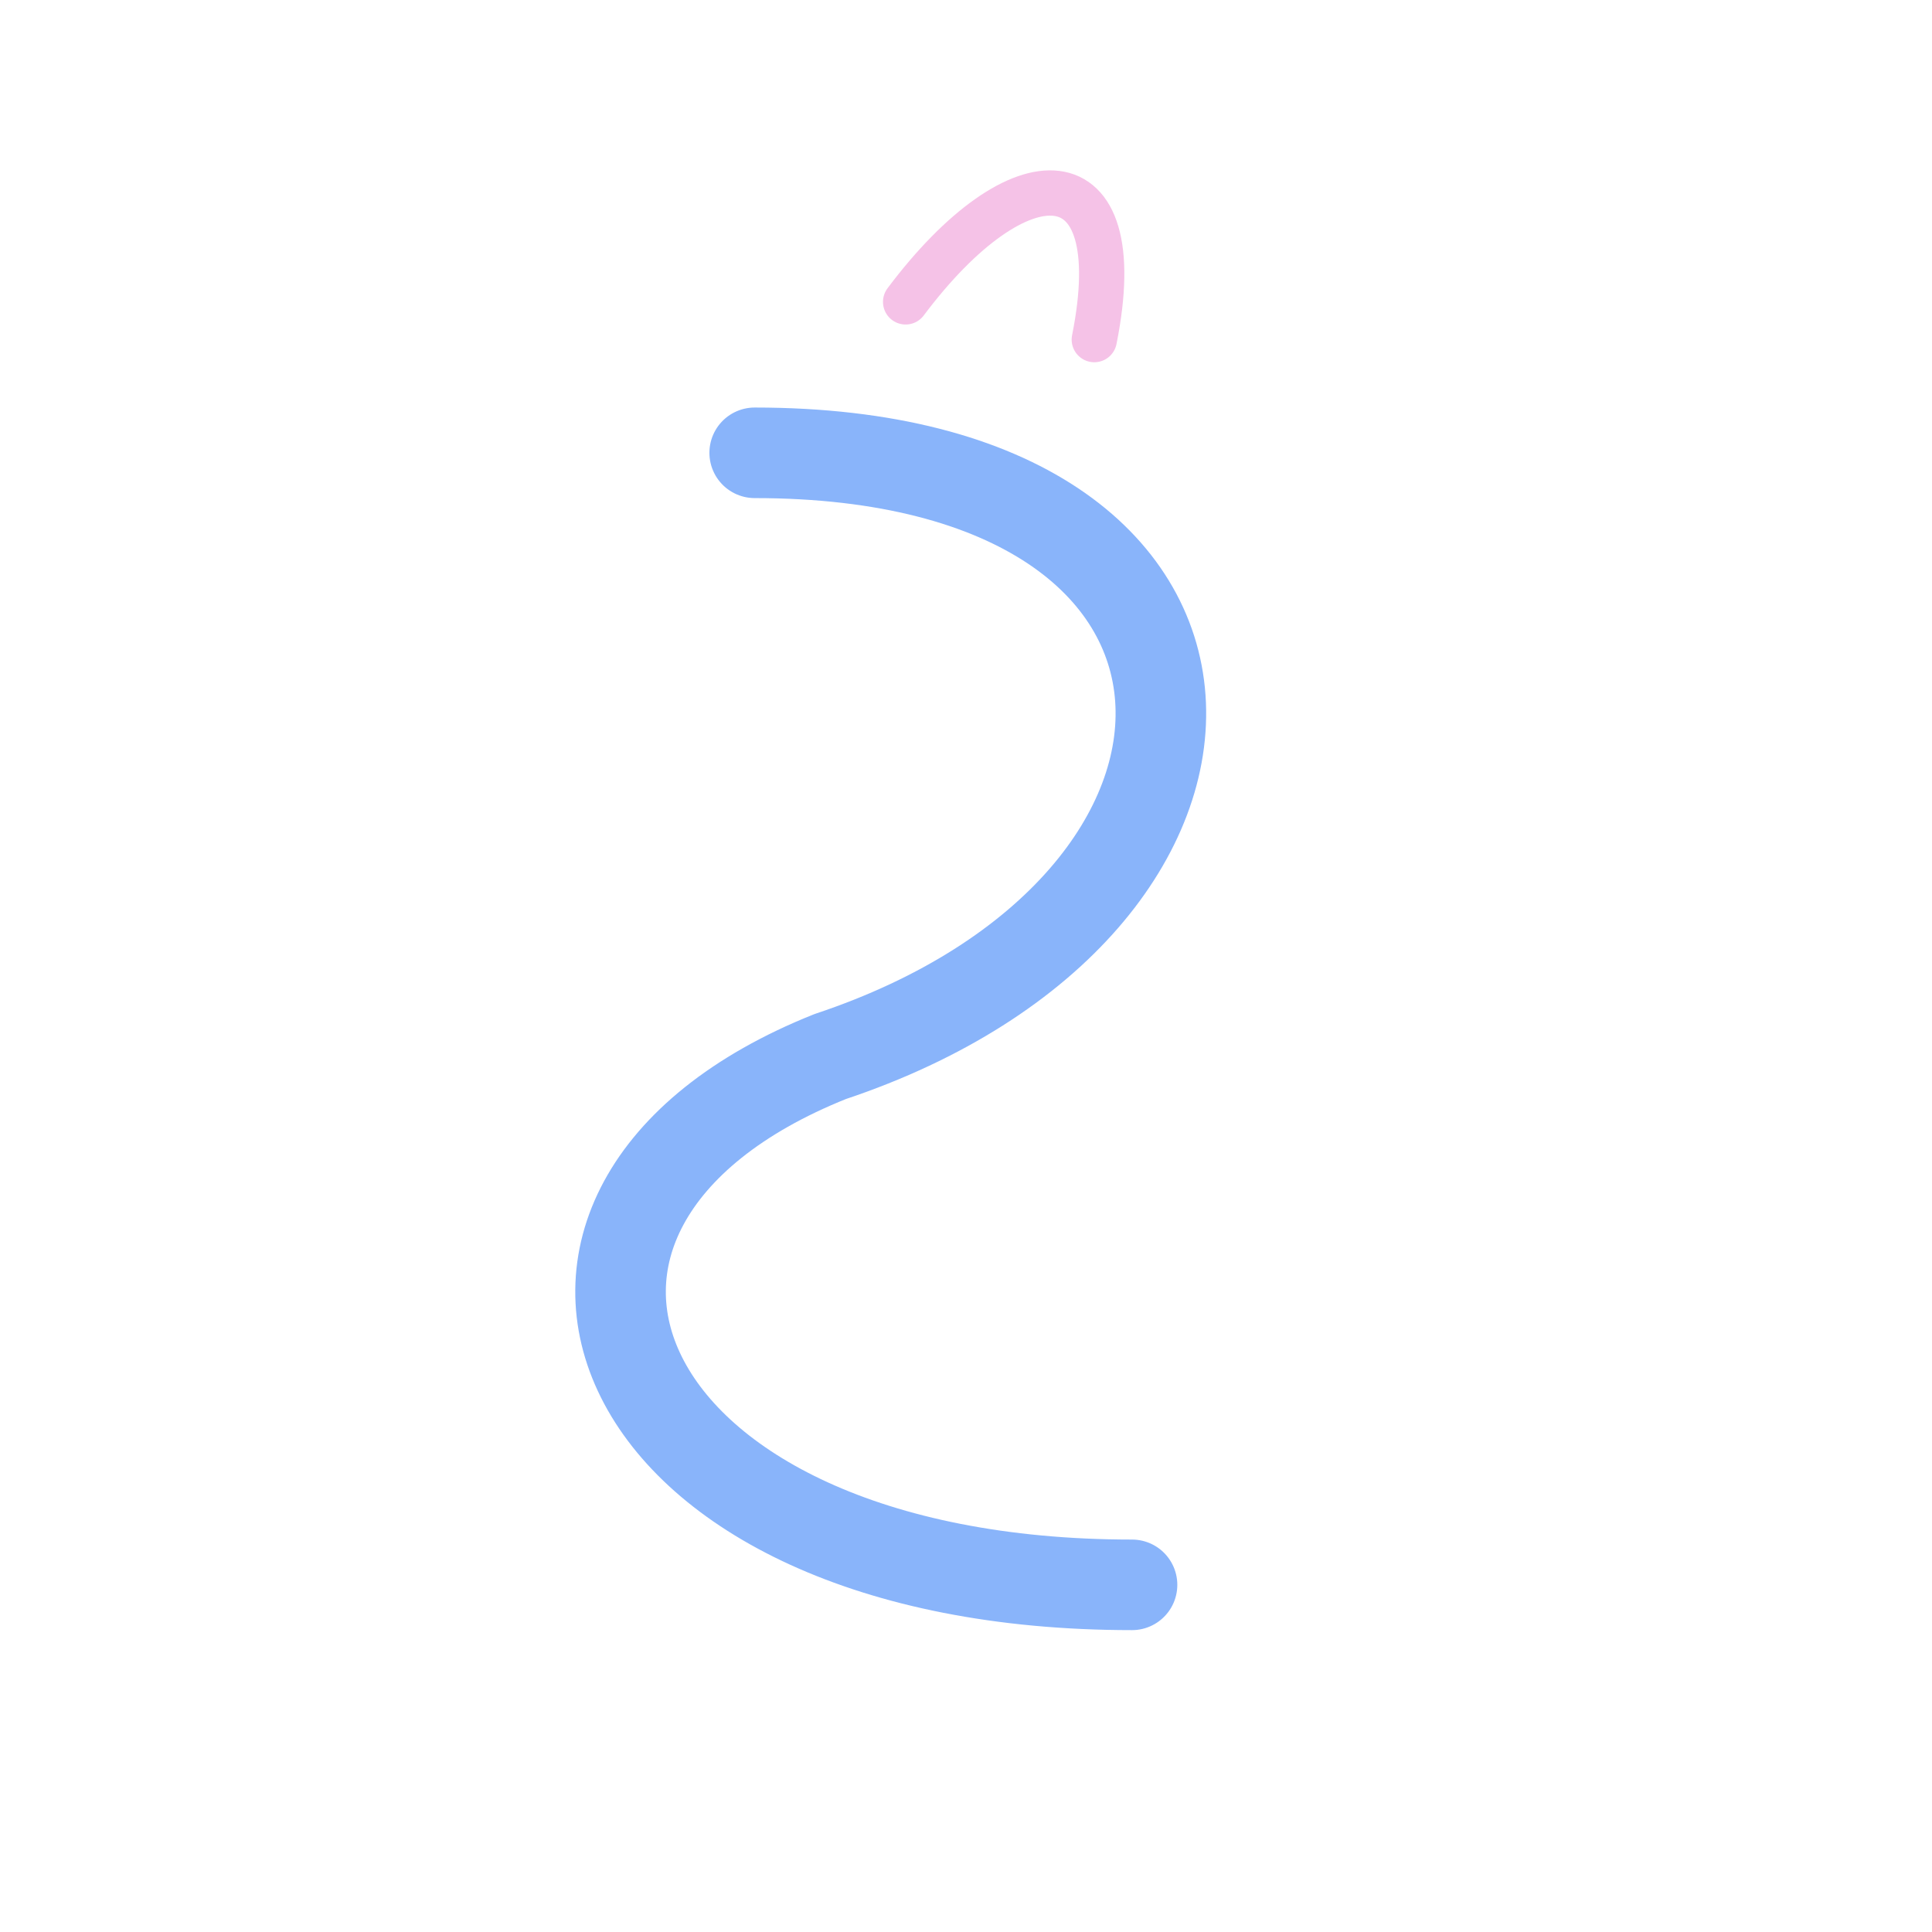
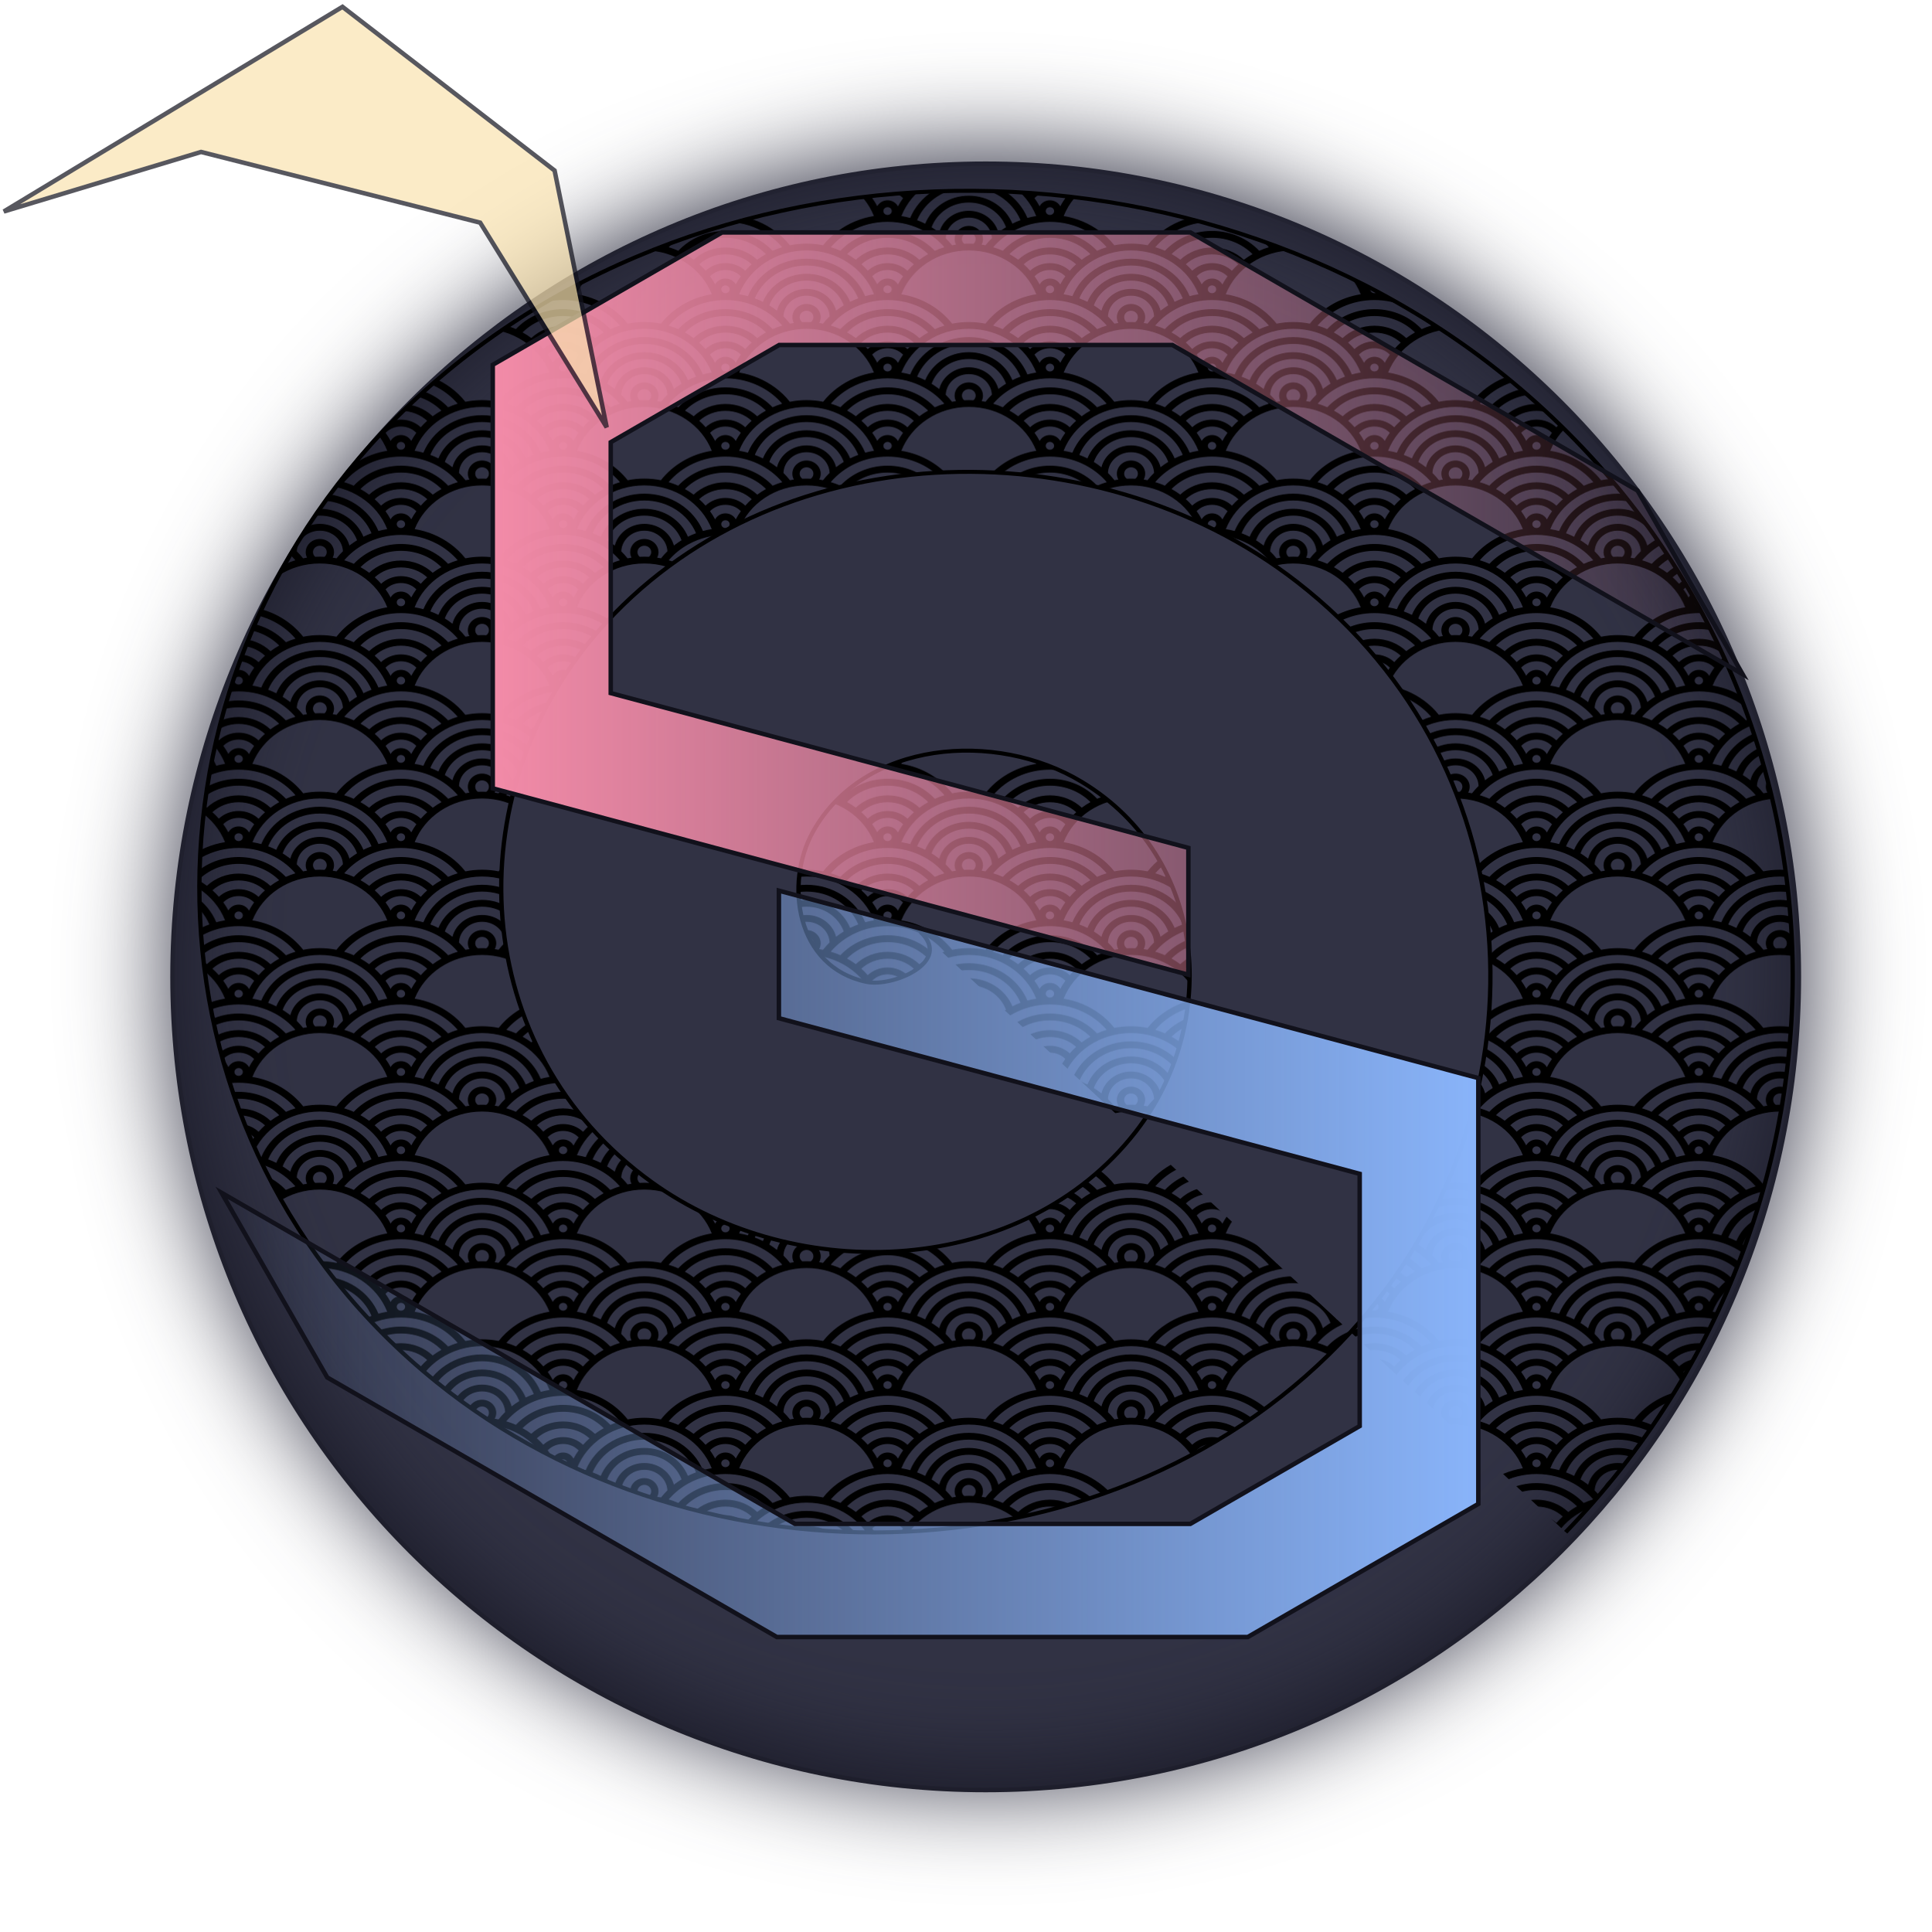
- <svg xmlns="http://www.w3.org/2000/svg" width="256" height="256" viewBox="0 0 256 256">
-   <path d="M120 40 C135 20, 150 20, 145 45" fill="none" stroke="#f5c2e7" stroke-width="6" stroke-linecap="round" />
-   <path d="M100 60            C170 60, 170 120, 110 140            C60 160, 80 210, 150 210" fill="none" stroke="#89b4fa" stroke-width="12" stroke-linecap="round" stroke-linejoin="round" />
+ <svg xmlns="http://www.w3.org/2000/svg" xmlns:xlink="http://www.w3.org/1999/xlink" width="512" height="512" viewBox="0 0 512 512" version="1.1" id="svg1">
+   <defs id="defs1">
+     <pattern xlink:href="#ap108" preserveAspectRatio="xMidYMid" id="pattern136" patternTransform="matrix(0.2,0,0,0.2,1180.003,543.2618)" />
+     <pattern patternUnits="userSpaceOnUse" preserveAspectRatio="xMidYMid" width="377.875" height="195.949" patternTransform="translate(1180.003,543.2618) scale(0.2)" style="fill:#000000" id="ap108">
+       <path id="path19386" style="opacity:1;fill-opacity:1;stroke:none;stroke-width:9.005;stroke-linecap:round;stroke-dasharray:none;stroke-opacity:1;paint-order:markers fill stroke" d="m 0,0 v 2.214 c 4.459,0 7.992,3.532 7.992,7.991 0,2.335 -0.976,4.406 -2.539,5.855 C 3.648,15.955 1.831,15.901 0,15.901 v 8.515 C 36.118,24.419 66.834,47.291 78.527,79.309 54.307,83.503 33.284,97.075 19.31,116.139 13.081,114.807 6.622,114.101 0,114.101 v 8.515 c 36.057,0 66.73,22.754 78.467,54.707 -3.477,0.605 -6.888,1.399 -10.222,2.379 C 57.609,152.387 31.038,132.981 0,132.981 v 8.531 c 27.393,0 50.756,16.96 60.198,40.965 -3.245,1.289 -6.402,2.753 -9.457,4.384 C 42.931,166.435 23.134,151.883 0,151.883 v 8.531 c 20.113,1.2e-4 37.142,12.887 43.306,30.875 -2.202,1.454 -4.316,3.03 -6.383,4.659 H 52.102 c 12.45,-7.227 26.915,-11.379 42.37,-11.379 15.447,0 29.897,4.157 42.342,11.379 h 15.228 c -11.869,-9.369 -26.051,-15.929 -41.56,-18.627 11.749,-31.915 42.41,-54.701 78.455,-54.701 36.039,0 66.695,22.78 78.45,54.685 -15.548,2.688 -29.768,9.254 -41.665,18.643 h 15.234 c 12.445,-7.222 26.895,-11.379 42.342,-11.379 15.458,0 29.923,4.149 42.375,11.379 h 15.168 c -2.038,-1.608 -4.12,-3.162 -6.29,-4.599 6.147,-18.02 23.188,-30.936 43.323,-30.936 v -8.531 c -23.153,1.2e-4 -42.967,14.575 -50.763,35.028 -3.054,-1.636 -6.206,-3.108 -9.451,-4.401 9.433,-24.024 32.808,-40.999 60.214,-40.999 v -8.531 c -31.048,0 -57.627,19.419 -68.255,46.748 -3.332,-0.983 -6.741,-1.782 -10.217,-2.39 11.732,-31.962 42.409,-54.723 78.472,-54.723 v -8.515 c -6.655,0 -13.146,0.715 -19.403,2.06 -13.95,-19.048 -34.939,-32.618 -59.124,-36.835 11.693,-32.02 42.409,-54.906 78.527,-54.911 v -8.515 c -1.83,2.27e-4 -3.649,0.054 -5.452,0.159 -1.563,-1.448 -2.539,-3.52 -2.539,-5.855 0,-4.459 3.532,-7.991 7.991,-7.991 V 0 h -12.926 c -2.232,2.816 -3.58,6.361 -3.58,10.206 0,2.461 0.551,4.807 1.531,6.912 -1.533,0.251 -3.053,0.539 -4.56,0.865 C 356.075,14.905 353.626,11.971 351.009,9.198 351.129,5.943 351.846,2.854 353.014,0 h -8.999 c -0.203,0.669 -0.41,1.337 -0.573,2.021 C 342.618,1.323 341.756,0.67 340.908,0 h -15.168 c 9.094,5.294 17.12,12.219 23.65,20.4 -3.85,1.252 -7.593,2.745 -11.202,4.472 C 324.993,9.862 305.766,0.296 284.318,0 h -2.032 C 260.866,0.294 241.659,9.832 228.46,24.806 224.849,23.086 221.103,21.596 217.252,20.35 223.774,12.19 231.787,5.283 240.863,0 h -15.195 c -6.557,5.185 -12.423,11.208 -17.387,17.944 -6.239,-1.336 -12.709,-2.043 -19.343,-2.043 -6.669,0 -13.173,0.715 -19.442,2.065 C 164.53,11.221 158.66,5.191 152.098,0 h -15.19 c 9.086,5.288 17.106,12.201 23.633,20.373 -3.85,1.249 -7.593,2.748 -11.202,4.472 C 136.144,9.849 116.927,0.296 95.491,0 H 93.453 C 72.02,0.296 52.804,9.847 39.605,24.839 35.994,23.116 32.259,21.621 28.408,20.373 34.934,12.202 42.956,5.288 52.041,0 H 36.862 C 36.045,0.646 35.212,1.272 34.417,1.944 34.258,1.285 34.056,0.644 33.861,0 h -9.005 c 1.156,2.822 1.873,5.872 2.005,9.087 -2.651,2.8 -5.132,5.761 -7.424,8.873 -1.475,-0.317 -2.966,-0.597 -4.467,-0.843 0.981,-2.107 1.537,-4.449 1.537,-6.912 C 16.506,6.361 15.158,2.816 12.926,0 Z m 94.472,8.592 c 18.609,0 35.352,7.853 47.112,20.428 -3.541,2.129 -6.928,4.49 -10.139,7.061 -9.478,-9.472 -22.549,-15.35 -36.972,-15.35 -14.416,0 -27.486,5.869 -36.967,15.333 C 54.293,33.493 50.907,31.137 47.365,29.008 59.129,16.44 75.867,8.592 94.472,8.592 Z m 188.828,0 c 18.626,0 35.383,7.867 47.145,20.461 -3.541,2.132 -6.929,4.492 -10.139,7.066 -9.481,-9.493 -22.564,-15.388 -37.005,-15.388 -14.398,0 -27.45,5.857 -36.928,15.3 -3.215,-2.569 -6.606,-4.928 -10.15,-7.055 11.762,-12.55 28.49,-20.384 47.079,-20.384 z m -94.361,15.823 c 36.121,0 66.843,22.834 78.533,54.878 -3.477,0.598 -6.893,1.384 -10.228,2.357 -10.596,-27.394 -37.21,-46.869 -68.305,-46.869 -31.105,0 -57.727,19.489 -68.316,46.897 -3.334,-0.977 -6.745,-1.767 -10.222,-2.368 11.685,-32.052 42.411,-54.894 78.538,-54.894 z m -94.466,4.929 c 11.894,0 22.655,4.725 30.529,12.398 -2.644,2.551 -5.132,5.263 -7.457,8.113 -5.932,-5.896 -14.082,-9.561 -23.071,-9.561 -8.98,0 -17.126,3.66 -23.06,9.545 -2.325,-2.85 -4.818,-5.555 -7.463,-8.107 7.876,-7.666 18.635,-12.387 30.523,-12.387 z m 188.828,0 c 11.916,0 22.695,4.743 30.573,12.442 -2.643,2.554 -5.134,5.26 -7.457,8.113 -5.935,-5.921 -14.103,-9.605 -23.115,-9.605 -8.957,0 -17.081,3.642 -23.011,9.501 -2.328,-2.848 -4.821,-5.557 -7.468,-8.107 7.872,-7.642 18.613,-12.343 30.479,-12.343 z m -94.361,13.967 c 27.444,0 50.845,17.021 60.253,41.098 -3.248,1.283 -6.404,2.742 -9.462,4.367 -7.779,-20.488 -27.612,-35.094 -50.791,-35.094 -23.195,7.6e-5 -43.04,14.627 -50.807,35.138 -3.057,-1.63 -6.215,-3.092 -9.462,-4.379 9.399,-24.095 32.813,-41.131 60.27,-41.131 z m -94.466,5.601 c 7.122,0 13.487,3.055 17.9,7.92 -2.18,3.253 -4.162,6.651 -5.921,10.178 -2.24,-4.367 -6.776,-7.397 -11.979,-7.397 -5.196,0 -9.737,3.022 -11.985,7.38 -1.757,-3.528 -3.73,-6.926 -5.91,-10.178 4.416,-4.856 10.78,-7.903 17.894,-7.903 z m 188.828,0 c 7.15,0 13.535,3.082 17.949,7.98 -2.183,3.265 -4.162,6.675 -5.921,10.217 -2.221,-4.42 -6.787,-7.496 -12.029,-7.496 -5.156,0 -9.664,2.977 -11.929,7.281 -1.757,-3.512 -3.734,-6.895 -5.91,-10.134 4.414,-4.822 10.753,-7.848 17.839,-7.848 z m -94.361,13.301 c 20.152,1.14e-4 37.205,12.937 43.339,30.98 -3.099,2.038 -6.073,4.254 -8.9,6.637 -3.702,-15.59 -17.744,-27.252 -34.439,-27.252 -16.723,0 -30.787,11.7 -34.461,27.329 -2.828,-2.389 -5.799,-4.615 -8.9,-6.659 6.117,-18.073 23.189,-31.035 43.361,-31.035 z m -94.466,6.02 c 2.731,0 4.852,2.138 4.852,4.869 0,2.605 -1.93,4.652 -4.478,4.836 -0.125,-5.29e-4 -0.249,-0.004 -0.375,-0.004 -0.125,0 -0.249,0.004 -0.375,0.004 -2.549,-0.184 -4.494,-2.231 -4.494,-4.836 0,-2.731 2.138,-4.869 4.869,-4.869 z m 188.828,0 c 2.731,0 4.852,2.138 4.852,4.869 0,2.605 -1.93,4.652 -4.478,4.836 -0.125,-5.29e-4 -0.249,-0.004 -0.375,-0.004 -0.125,0 -0.249,0.004 -0.375,0.004 -2.547,-0.186 -4.494,-2.232 -4.494,-4.836 0,-2.731 2.138,-4.869 4.869,-4.869 z m -94.361,12.882 c 14.553,0 26.33,11.436 26.866,25.853 -2.739,2.883 -5.299,5.94 -7.656,9.154 -1.464,-0.311 -2.945,-0.586 -4.434,-0.826 1.102,-2.208 1.729,-4.689 1.729,-7.309 0,-9.067 -7.439,-16.506 -16.506,-16.506 -9.067,0 -16.506,7.439 -16.506,16.506 0,2.617 0.618,5.102 1.718,7.309 -1.52,0.246 -3.027,0.529 -4.522,0.848 -2.331,-3.181 -4.856,-6.208 -7.562,-9.066 0.48,-14.469 12.282,-25.963 26.871,-25.963 z m -94.466,5.453 c 26.849,0 50.724,12.495 66.201,31.972 -3.854,1.242 -7.599,2.727 -11.213,4.445 -13.407,-15.314 -33.074,-25.01 -54.988,-25.01 -21.916,0 -41.587,9.699 -54.999,25.015 -3.61,-1.718 -7.348,-3.207 -11.197,-4.45 C 43.752,99.064 67.624,86.568 94.472,86.568 Z m 188.828,0 c 26.859,0 50.746,12.504 66.223,31.993 -3.85,1.247 -7.587,2.745 -11.197,4.467 -13.408,-15.339 -33.092,-25.054 -55.026,-25.054 -21.895,0 -41.549,9.68 -54.96,24.971 -3.615,-1.714 -7.36,-3.195 -11.213,-4.434 15.477,-19.46 39.338,-31.944 66.174,-31.944 z m -94.361,13.427 c 4.459,0 7.992,3.533 7.992,7.992 0,2.56 -1.171,4.805 -3.007,6.257 -1.651,-0.088 -3.311,-0.132 -4.984,-0.132 -1.672,0 -3.334,0.05 -4.984,0.138 -1.837,-1.451 -3.007,-3.701 -3.007,-6.262 0,-4.459 3.532,-7.992 7.991,-7.992 z m -94.466,6.598 c 18.67,0 35.462,7.903 47.228,20.549 -3.545,2.123 -6.935,4.479 -10.151,7.044 -9.486,-9.533 -22.601,-15.454 -37.077,-15.454 -14.479,0 -27.597,5.923 -37.088,15.46 -3.214,-2.565 -6.602,-4.921 -10.145,-7.044 11.77,-12.648 28.561,-20.554 47.233,-20.554 z m 188.828,0 c 18.692,0 35.504,7.92 47.272,20.593 -3.543,2.127 -6.932,4.486 -10.145,7.055 -9.491,-9.564 -22.624,-15.509 -37.127,-15.509 -14.448,0 -27.541,5.898 -37.028,15.399 -3.218,-2.563 -6.614,-4.913 -10.161,-7.033 11.768,-12.62 28.541,-20.505 47.189,-20.505 z M 94.472,127.346 c 11.943,0 22.746,4.762 30.628,12.491 -2.649,2.548 -5.144,5.254 -7.474,8.102 -5.938,-5.944 -14.122,-9.644 -23.154,-9.644 -9.034,0 -17.222,3.703 -23.165,9.649 -2.331,-2.847 -4.824,-5.553 -7.474,-8.102 7.886,-7.732 18.693,-12.497 30.639,-12.497 z m 188.828,0 c 11.974,0 22.801,4.787 30.688,12.552 -2.648,2.551 -5.14,5.258 -7.468,8.107 -5.944,-5.983 -14.155,-9.71 -23.22,-9.71 -8.998,0 -17.156,3.673 -23.093,9.578 -2.331,-2.843 -4.83,-5.547 -7.479,-8.091 7.881,-7.696 18.658,-12.436 30.573,-12.436 z M 94.472,146.915 c 7.16,0 13.556,3.086 17.971,7.997 -2.19,3.258 -4.182,6.66 -5.948,10.195 -2.223,-4.416 -6.784,-7.49 -12.023,-7.49 -5.24,0 -9.812,3.073 -12.04,7.49 -1.767,-3.532 -3.758,-6.933 -5.948,-10.189 4.419,-4.915 10.825,-8.003 17.988,-8.003 z m 188.828,0 c 7.199,0 13.626,3.122 18.043,8.08 -2.195,3.27 -4.191,6.685 -5.959,10.233 -2.199,-4.481 -6.797,-7.611 -12.084,-7.611 -5.192,0 -9.73,3.017 -11.979,7.369 -1.765,-3.518 -3.747,-6.908 -5.932,-10.151 4.417,-4.866 10.789,-7.92 17.911,-7.92 z m -188.828,19.321 c 2.731,0 4.852,2.138 4.852,4.869 0,2.605 -1.93,4.652 -4.478,4.836 -0.125,-5.3e-4 -0.249,-0.004 -0.375,-0.004 -0.125,0 -0.249,0.004 -0.375,0.004 -2.549,-0.184 -4.494,-2.231 -4.494,-4.836 0,-2.731 2.138,-4.869 4.869,-4.869 z m 188.828,0 c 2.731,0 4.852,2.138 4.852,4.869 0,2.605 -1.93,4.652 -4.478,4.836 -0.125,-5.3e-4 -0.249,-0.004 -0.375,-0.004 -0.125,0 -0.249,0.004 -0.375,0.004 -2.547,-0.186 -4.494,-2.232 -4.494,-4.836 0,-2.731 2.138,-4.869 4.869,-4.869 z M 0,170.779 v 8.537 c 11.258,0 20.829,6.86 24.845,16.633 h 8.999 C 29.431,181.419 15.94,170.779 0,170.779 Z m 377.875,0 c -15.94,0 -29.436,10.64 -33.85,25.17 h 9.005 c 4.016,-9.775 13.586,-16.633 24.845,-16.633 z M 0,189.681 v 6.268 H 12.904 C 9.872,192.141 5.208,189.681 0,189.681 Z m 377.875,0 c -5.208,0 -9.872,2.46 -12.904,6.268 h 12.904 z" />
+     </pattern>
+     <clipPath clipPathUnits="userSpaceOnUse" id="clipPath125">
+       <path id="path125" style="stroke-width:0.1;stroke-linecap:square;paint-order:markers fill stroke;stop-color:#000000" d="m 1691.199,-792.32 h 1634.892 v 92.828 H 1691.199 Z" />
+     </clipPath>
+     <clipPath clipPathUnits="userSpaceOnUse" id="clipPath54">
+       <path id="path54" style="stroke-width:0.1;stroke-linecap:square;paint-order:markers fill stroke;stop-color:#000000" d="m 1691.199,-792.32 h 1634.892 v 92.828 H 1691.199 Z" />
+     </clipPath>
+     <linearGradient id="swatch100">
+       <stop style="stop-color:#f9e2af;stop-opacity:1;" offset="0" id="stop100" />
+     </linearGradient>
+     <linearGradient id="swatch62">
+       <stop style="stop-color:#11111b;stop-opacity:1;" offset="0" id="stop62" />
+     </linearGradient>
+     <linearGradient id="linearGradient59">
+       <stop style="stop-color:#89b4fa;stop-opacity:1;" offset="0" id="stop58" />
+       <stop style="stop-color:#89b4fa;stop-opacity:0;" offset="1" id="stop59" />
+     </linearGradient>
+     <linearGradient id="linearGradient55">
+       <stop style="stop-color:#f38ba8;stop-opacity:1;" offset="0" id="stop55" />
+       <stop style="stop-color:#f38ba8;stop-opacity:0;" offset="1" id="stop56" />
+     </linearGradient>
+     <linearGradient id="swatch49">
+       <stop style="stop-color:#000000;stop-opacity:1;" offset="0" id="stop49" />
+     </linearGradient>
+     <linearGradient id="linearGradient41">
+       <stop style="stop-color:#313244;stop-opacity:1;" offset="0" id="stop42" />
+       <stop style="stop-color:#313244;stop-opacity:0;" offset="1" id="stop43" />
+     </linearGradient>
+     <linearGradient xlink:href="#linearGradient55" id="linearGradient56" x1="147.414" y1="174.651" x2="429.325" y2="174.651" gradientUnits="userSpaceOnUse" gradientTransform="matrix(1.182732,0,0,1.182732,-44.35885,-46.52083)" />
+     <linearGradient xlink:href="#linearGradient59" id="linearGradient57" gradientUnits="userSpaceOnUse" x1="147.414" y1="174.651" x2="429.325" y2="174.651" gradientTransform="matrix(-1.189219,0,0,-1.189219,567.6738,542.5426)" />
+     <filter style="color-interpolation-filters:sRGB" id="filter136" x="-0.076" y="-0.076" width="1.153" height="1.153">
+       <feGaussianBlur stdDeviation="11.388" id="feGaussianBlur136" />
+     </filter>
+   </defs>
+   <circle style="display:inline;fill:#181825;fill-opacity:1;fill-rule:nonzero;stroke:#11111b;stroke-width:1.185;stroke-opacity:1" id="path36-2" cx="261.217" cy="258.881" r="215.496" />
+   <g id="layer2" style="display:inline">
+     <circle style="display:inline;opacity:1;mix-blend-mode:normal;fill:#313244;fill-opacity:1;fill-rule:nonzero;stroke:#11111b;stroke-width:1.002;stroke-opacity:1;filter:url(#filter136)" id="path36" cx="258.919" cy="256.417" r="182.202" transform="matrix(1.182732,0,0,1.182732,-44.35885,-46.52083)" />
+   </g>
+   <g id="layer5" style="display:inline">
+     <path style="display:inline;fill:url(#pattern136);fill-rule:evenodd;stroke:#000000" id="path99" d="m 261.837,248.495 c 7.535,7.535 -6.44,13.875 -12.524,12.524 -16.488,-3.661 -19.139,-24.78 -12.524,-37.572 11.832,-22.882 42.557,-25.562 62.62,-12.524 29.443,19.134 32.176,60.576 12.524,87.668 -26.194,36.11 -78.68,38.872 -112.716,12.524 -42.831,-33.156 -45.609,-96.824 -12.524,-137.764 40.07,-49.583 114.992,-52.37 162.811,-12.524 56.353,46.958 59.147,133.174 12.524,187.859 -53.828,63.136 -151.366,65.934 -212.907,12.524 -69.927,-60.688 -72.728,-169.564 -12.524,-237.955 67.54,-76.724 187.768,-79.528 263.003,-12.524 83.526,74.387 86.331,205.975 12.524,288.051" transform="matrix(1.1378,0,0,1.058499,-53.99342,-16.06325)" />
+   </g>
+   <g id="layer1" style="display:inline">
+     <path style="fill:url(#linearGradient57);fill-opacity:1;fill-rule:nonzero;stroke:#11111b;stroke-width:1.191;stroke-opacity:1" d="m 86.718,365.035 119.162,68.798 h 124.787 l 61.104,-35.278 V 285.702 l -185.357,-49.666 v 33.8 l 153.918,41.242 v 66.849 l -44.883,25.913 H 210.676 L 58.724,316.111 Z" id="path44-5" />
+     <path style="opacity:1;fill:url(#linearGradient56);fill-opacity:1;fill-rule:nonzero;stroke:#11111b;stroke-width:1.185;stroke-opacity:1" d="M 433.973,130.018 315.462,61.595 H 191.355 L 130.585,96.681 V 208.918 l 184.346,49.395 v -33.615 L 161.853,183.681 V 117.197 L 206.491,91.425 H 310.692 L 461.814,178.675 Z" id="path44" />
+   </g>
+   <g id="layer4">
+     <path style="opacity:0.706;fill:#f9e2af;fill-opacity:1;fill-rule:nonzero;stroke:#11111b;stroke-width:1.185;stroke-opacity:1" d="M 160.782,113.252 146.974,45.201 90.758,1.806 1.009,56.049 53.28,40.269 127.249,59.008 Z" id="path97" />
+   </g>
+   <g id="layer3">
+     <path style="display:none;opacity:1;fill:#f38ba8;fill-opacity:1;fill-rule:nonzero;stroke:#11111b;stroke-width:1.002;stroke-opacity:1" id="path59" d="M 395.257,-8.339 238.441,138.243 419.814,253.053 231.948,149.209 178.804,357.183 219.513,146.422 5.295,160.147 218.321,133.734 139.07,-65.758 l 90.949,194.437 z" transform="translate(-4.169381,30.01955)" />
+   </g>
</svg>
